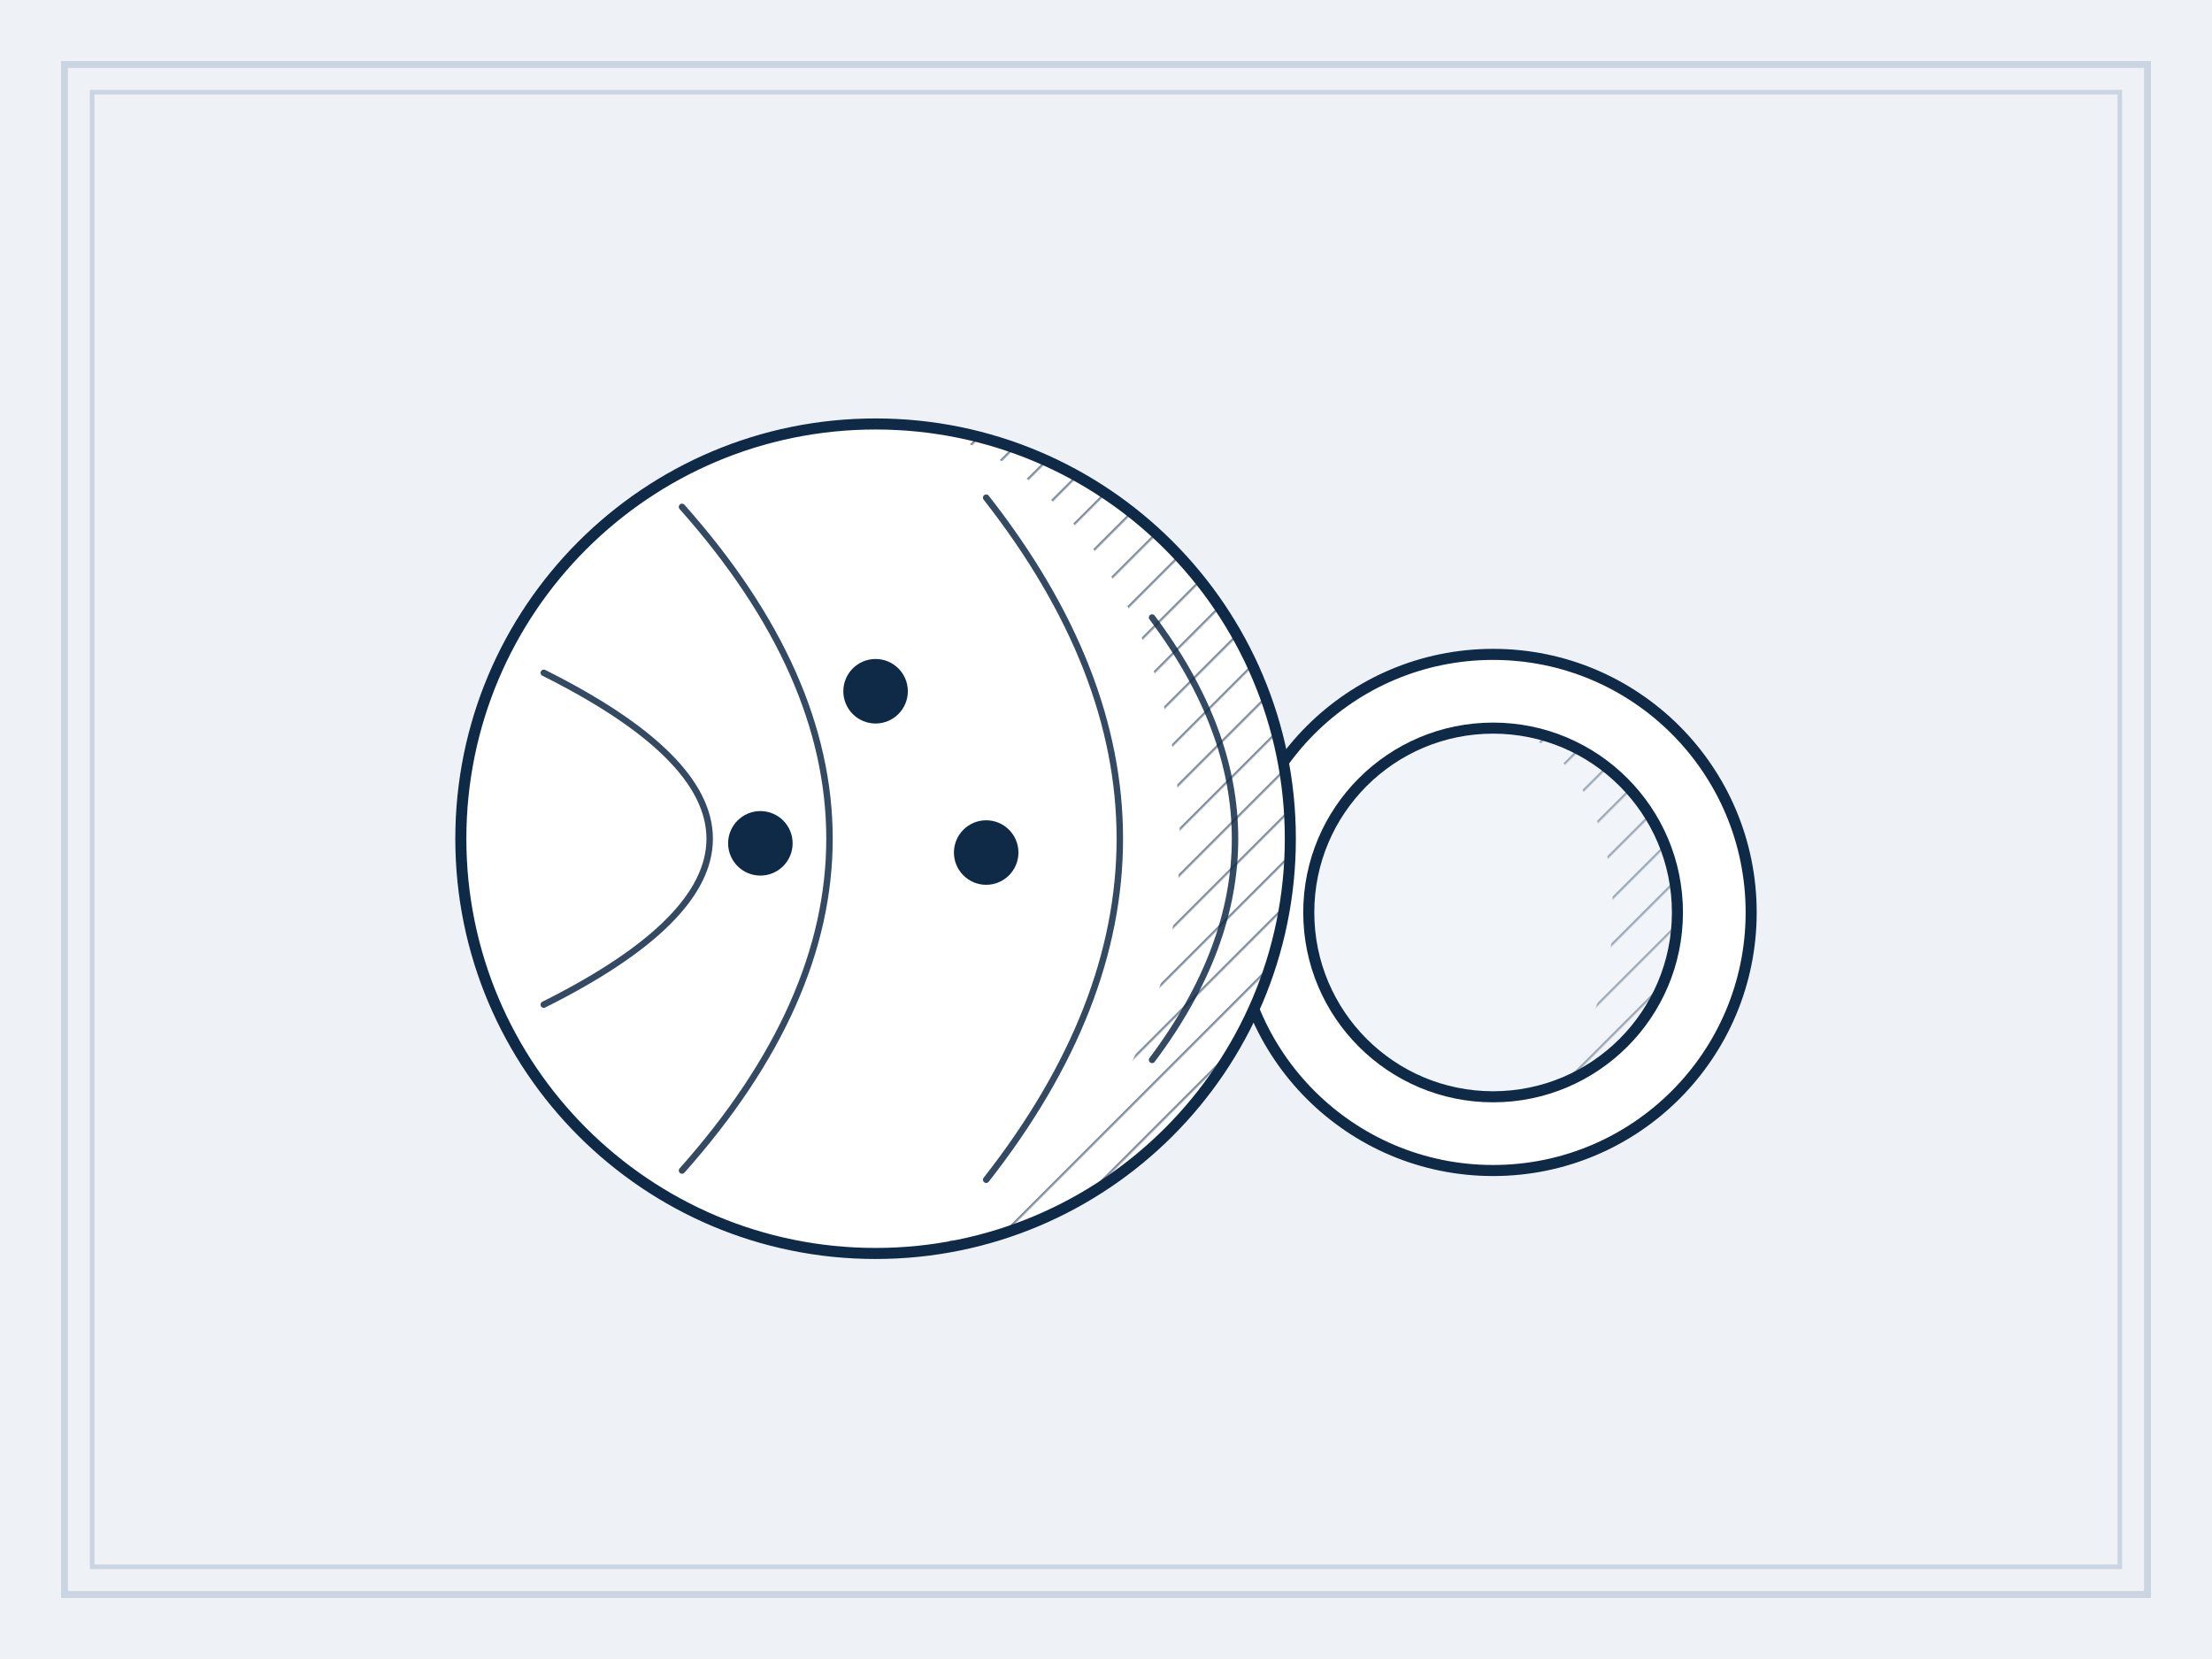
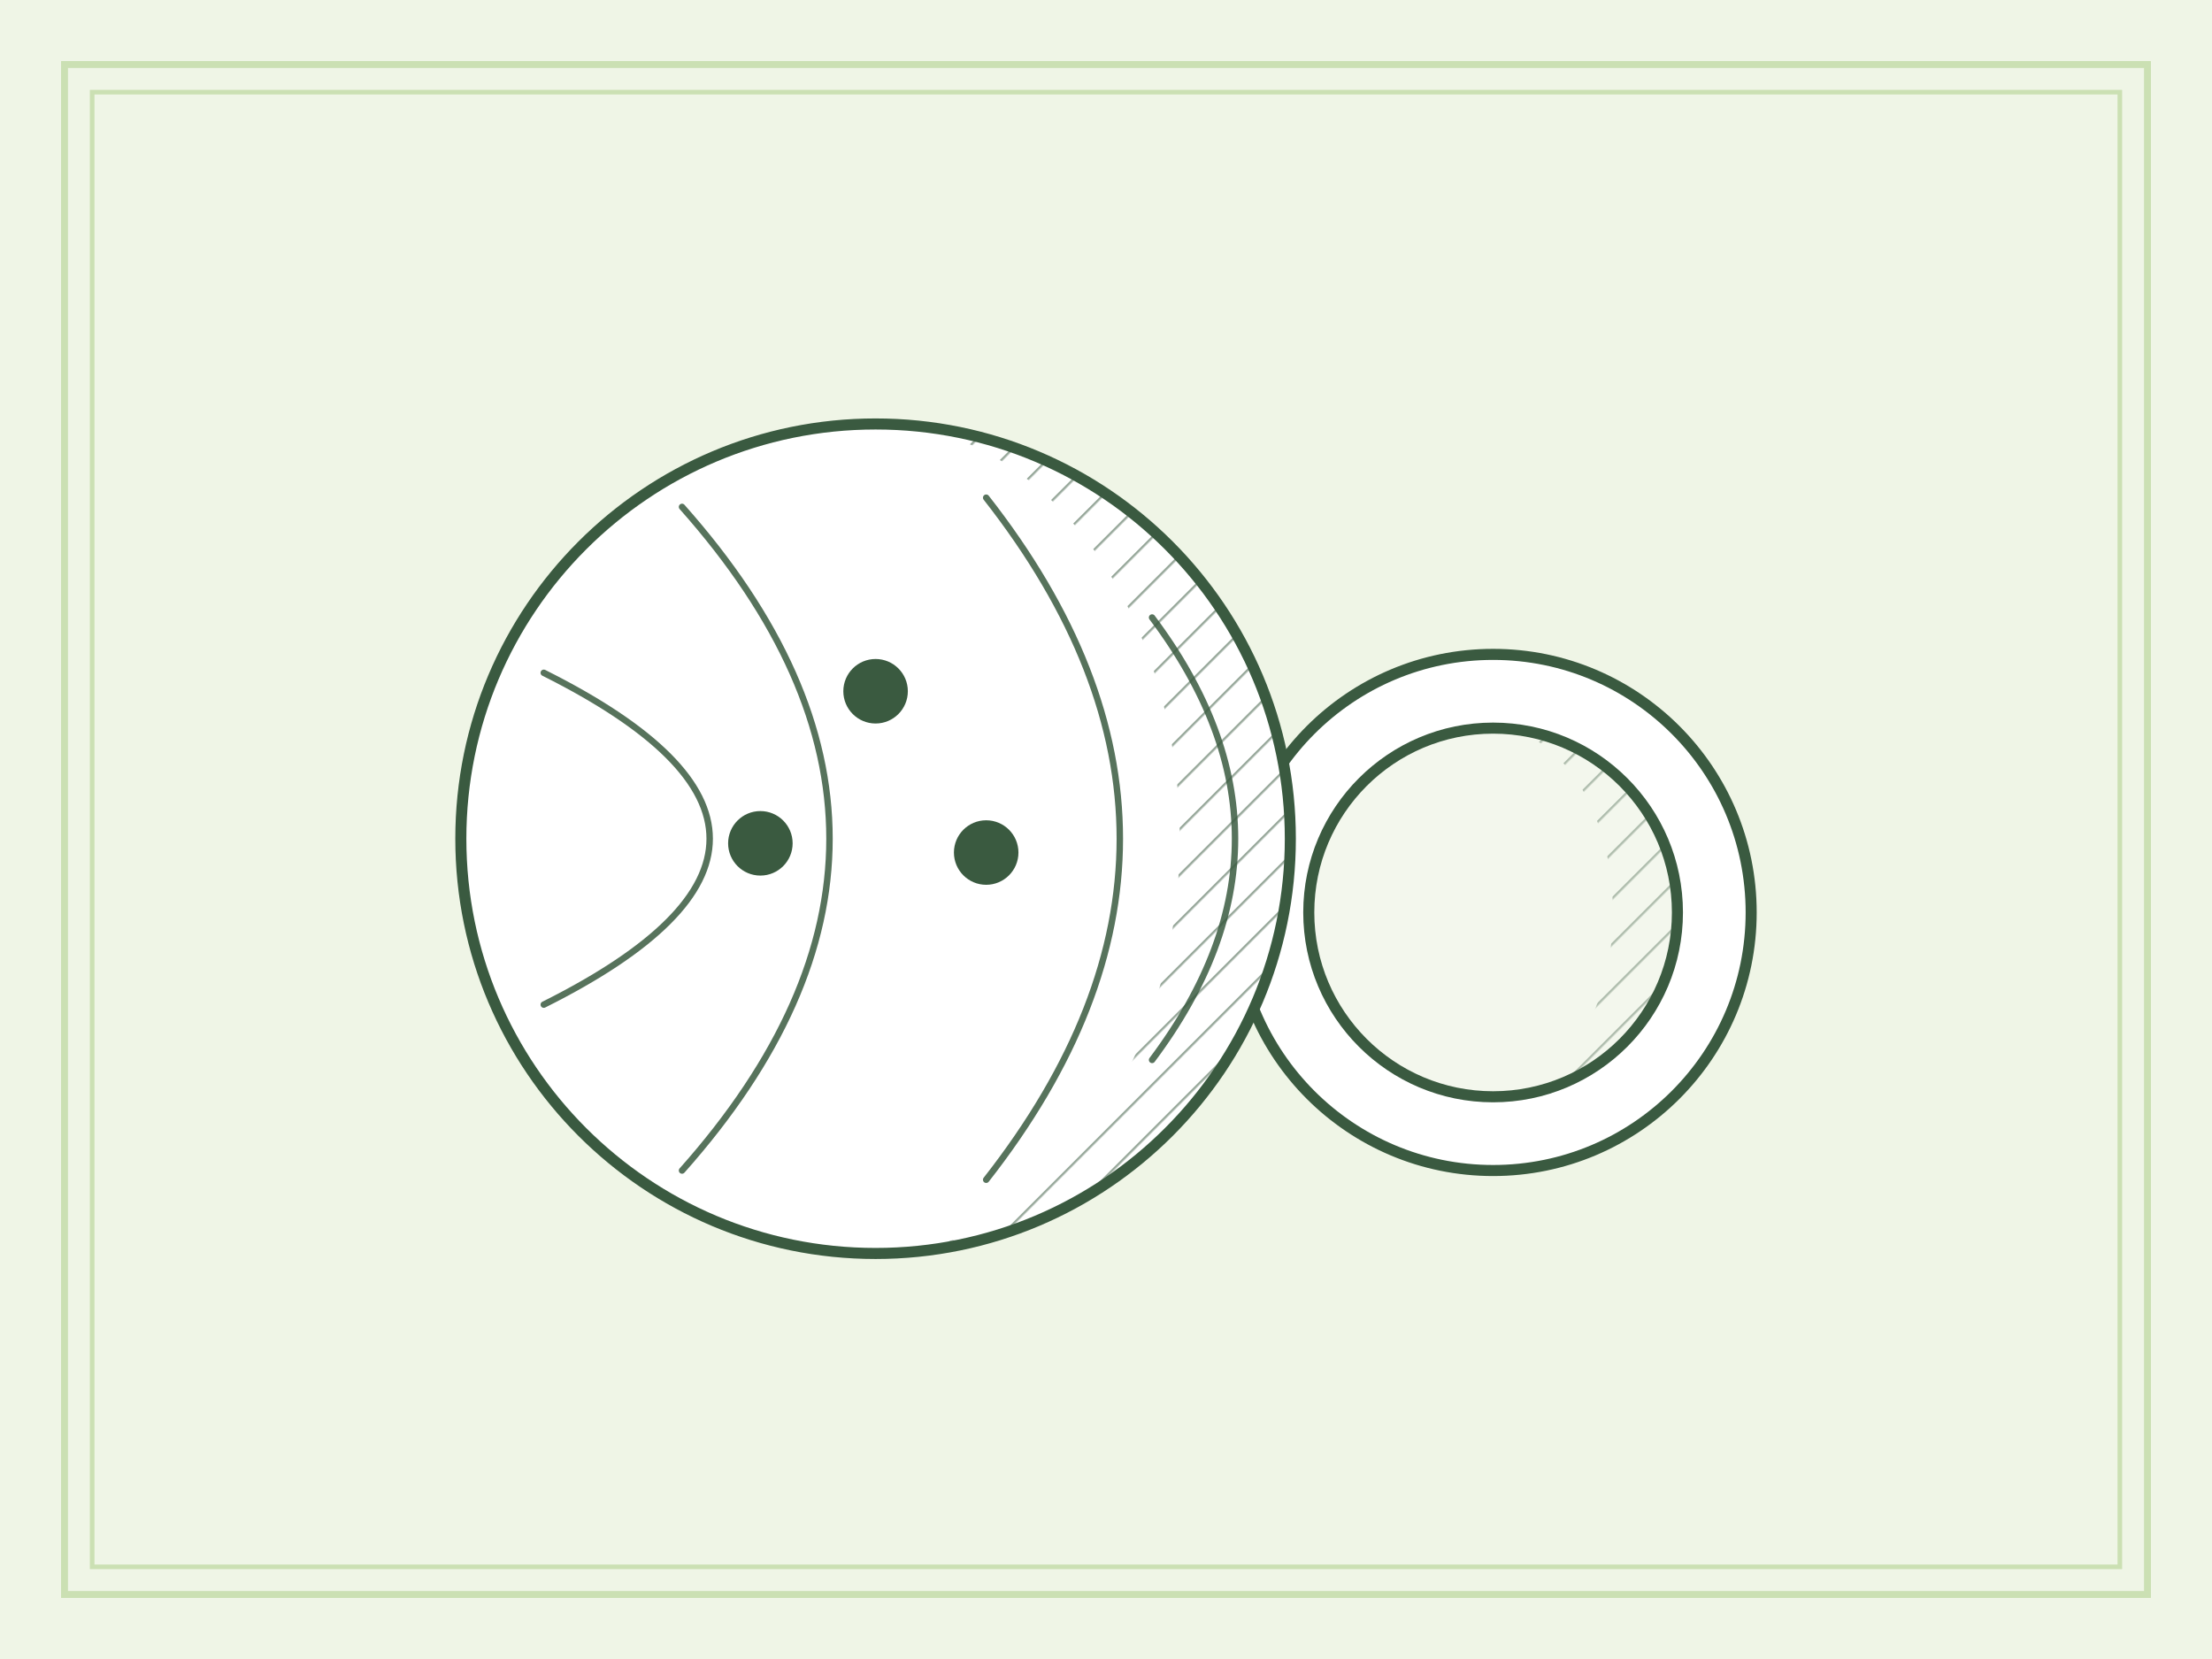
<svg xmlns="http://www.w3.org/2000/svg" viewBox="0 0 480 360" role="img" aria-label="Engraving of semi-husked coconuts">
  <defs>
    <pattern id="hc" width="7" height="7" patternTransform="rotate(45)" patternUnits="userSpaceOnUse">
-       <line x1="0" y1="0" x2="0" y2="7" stroke="#0F2A47" stroke-width="1" opacity="0.5" />
+       <line x1="0" y1="0" x2="0" y2="7" stroke="#3A5A40" stroke-width="1" opacity="0.5" />
    </pattern>
  </defs>
-   <rect width="480" height="360" fill="#EEF2F7" />
-   <rect x="14" y="14" width="452" height="332" fill="none" stroke="#CBD5E1" stroke-width="1.5" />
-   <rect x="20" y="20" width="440" height="320" fill="none" stroke="#CBD5E1" stroke-width="1" />
-   <g stroke="#0F2A47" fill="#FFFFFF" stroke-width="2.4" stroke-linejoin="round">
+   <rect width="480" height="360" fill="#EFF5E6" />
+   <rect x="14" y="14" width="452" height="332" fill="none" stroke="#CBE0B3" stroke-width="1.5" />
+   <rect x="20" y="20" width="440" height="320" fill="none" stroke="#CBE0B3" stroke-width="1" />
+   <g stroke="#3A5A40" fill="#FFFFFF" stroke-width="2.4" stroke-linejoin="round">
    <circle cx="324" cy="198" r="56" />
-     <circle cx="324" cy="198" r="40" fill="#F1F5F9" />
+     <circle cx="324" cy="198" r="40" fill="#F3F7ED" />
    <circle cx="190" cy="182" r="90" />
  </g>
  <path d="M190 92 a90 90 0 0 1 0 180 a66 90 0 0 0 0 -180" fill="url(#hc)" />
  <path d="M324 158 a40 40 0 0 1 0 80 a26 40 0 0 0 0 -80" fill="url(#hc)" opacity="0.7" />
-   <g stroke="#0F2A47" stroke-width="1.4" fill="none" opacity="0.85" stroke-linecap="round">
+   <g stroke="#3A5A40" stroke-width="1.4" fill="none" opacity="0.85" stroke-linecap="round">
    <path d="M118 146 Q190 182 118 218" />
    <path d="M148 110 Q212 182 148 254" />
    <path d="M214 108 Q272 182 214 256" />
    <path d="M250 134 Q286 182 250 230" />
  </g>
-   <g fill="#0F2A47">
+   <g fill="#3A5A40">
    <circle cx="190" cy="150" r="7" />
    <circle cx="165" cy="183" r="7" />
    <circle cx="214" cy="185" r="7" />
  </g>
</svg>
